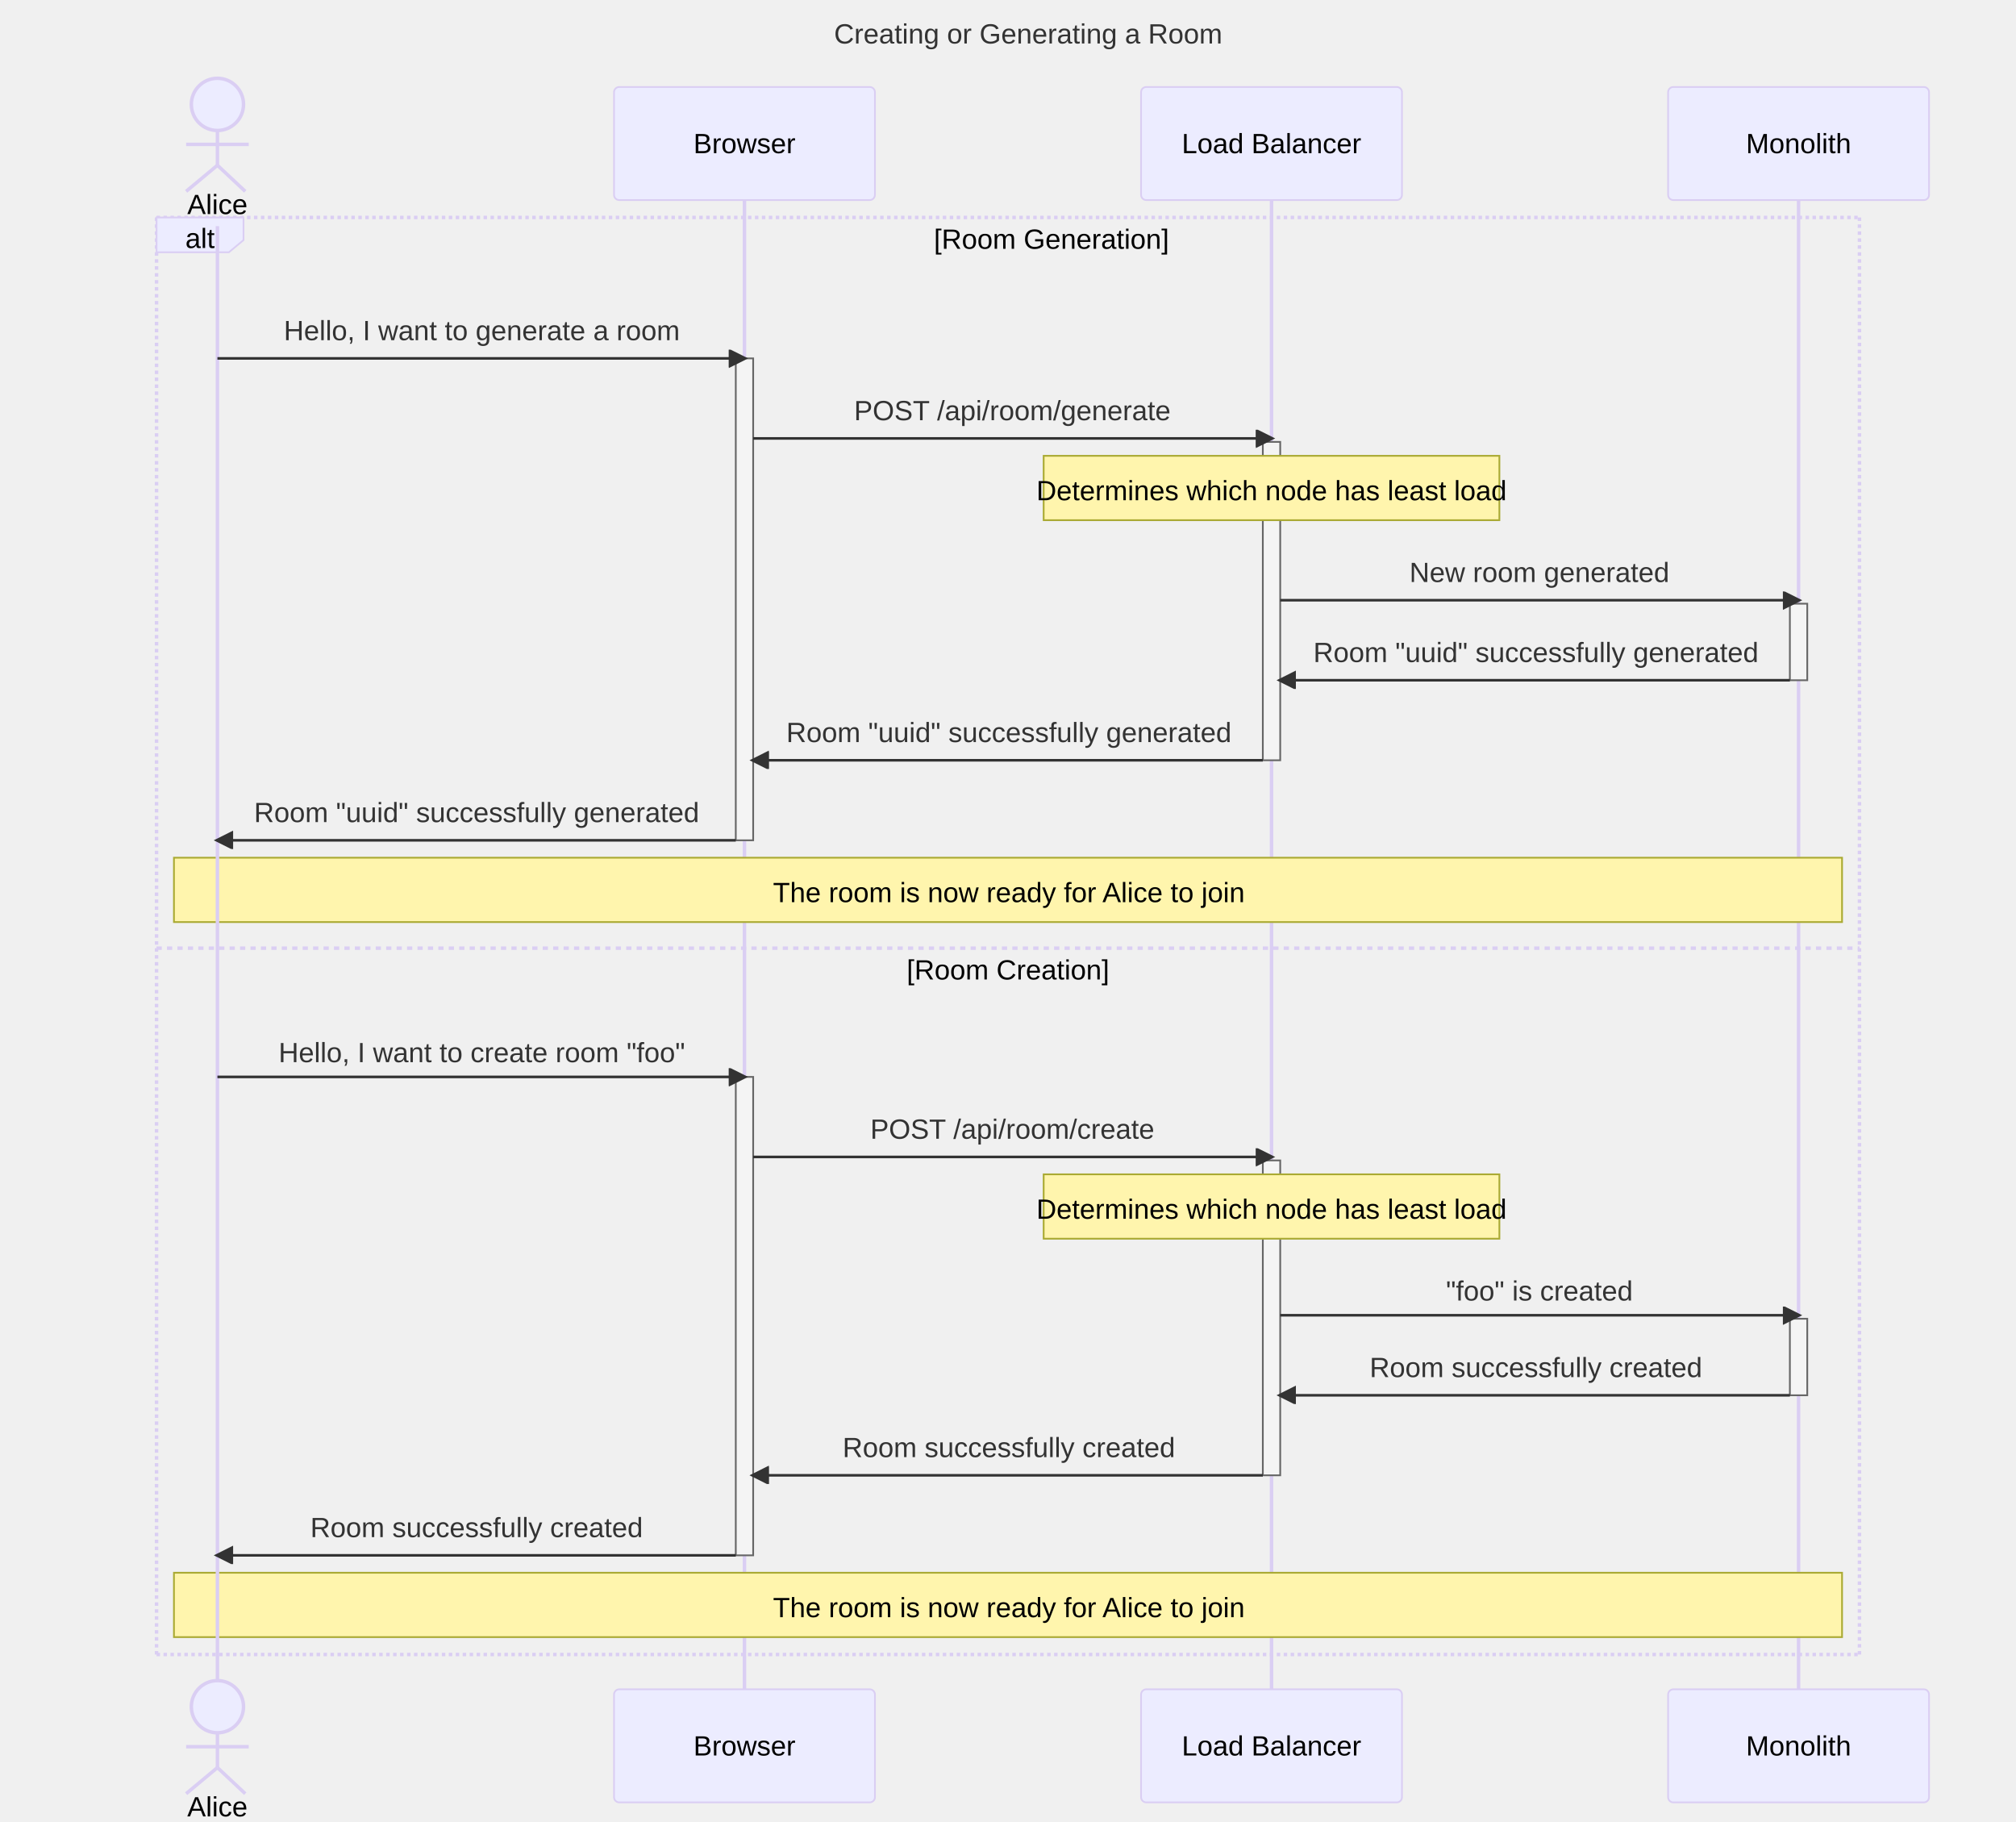
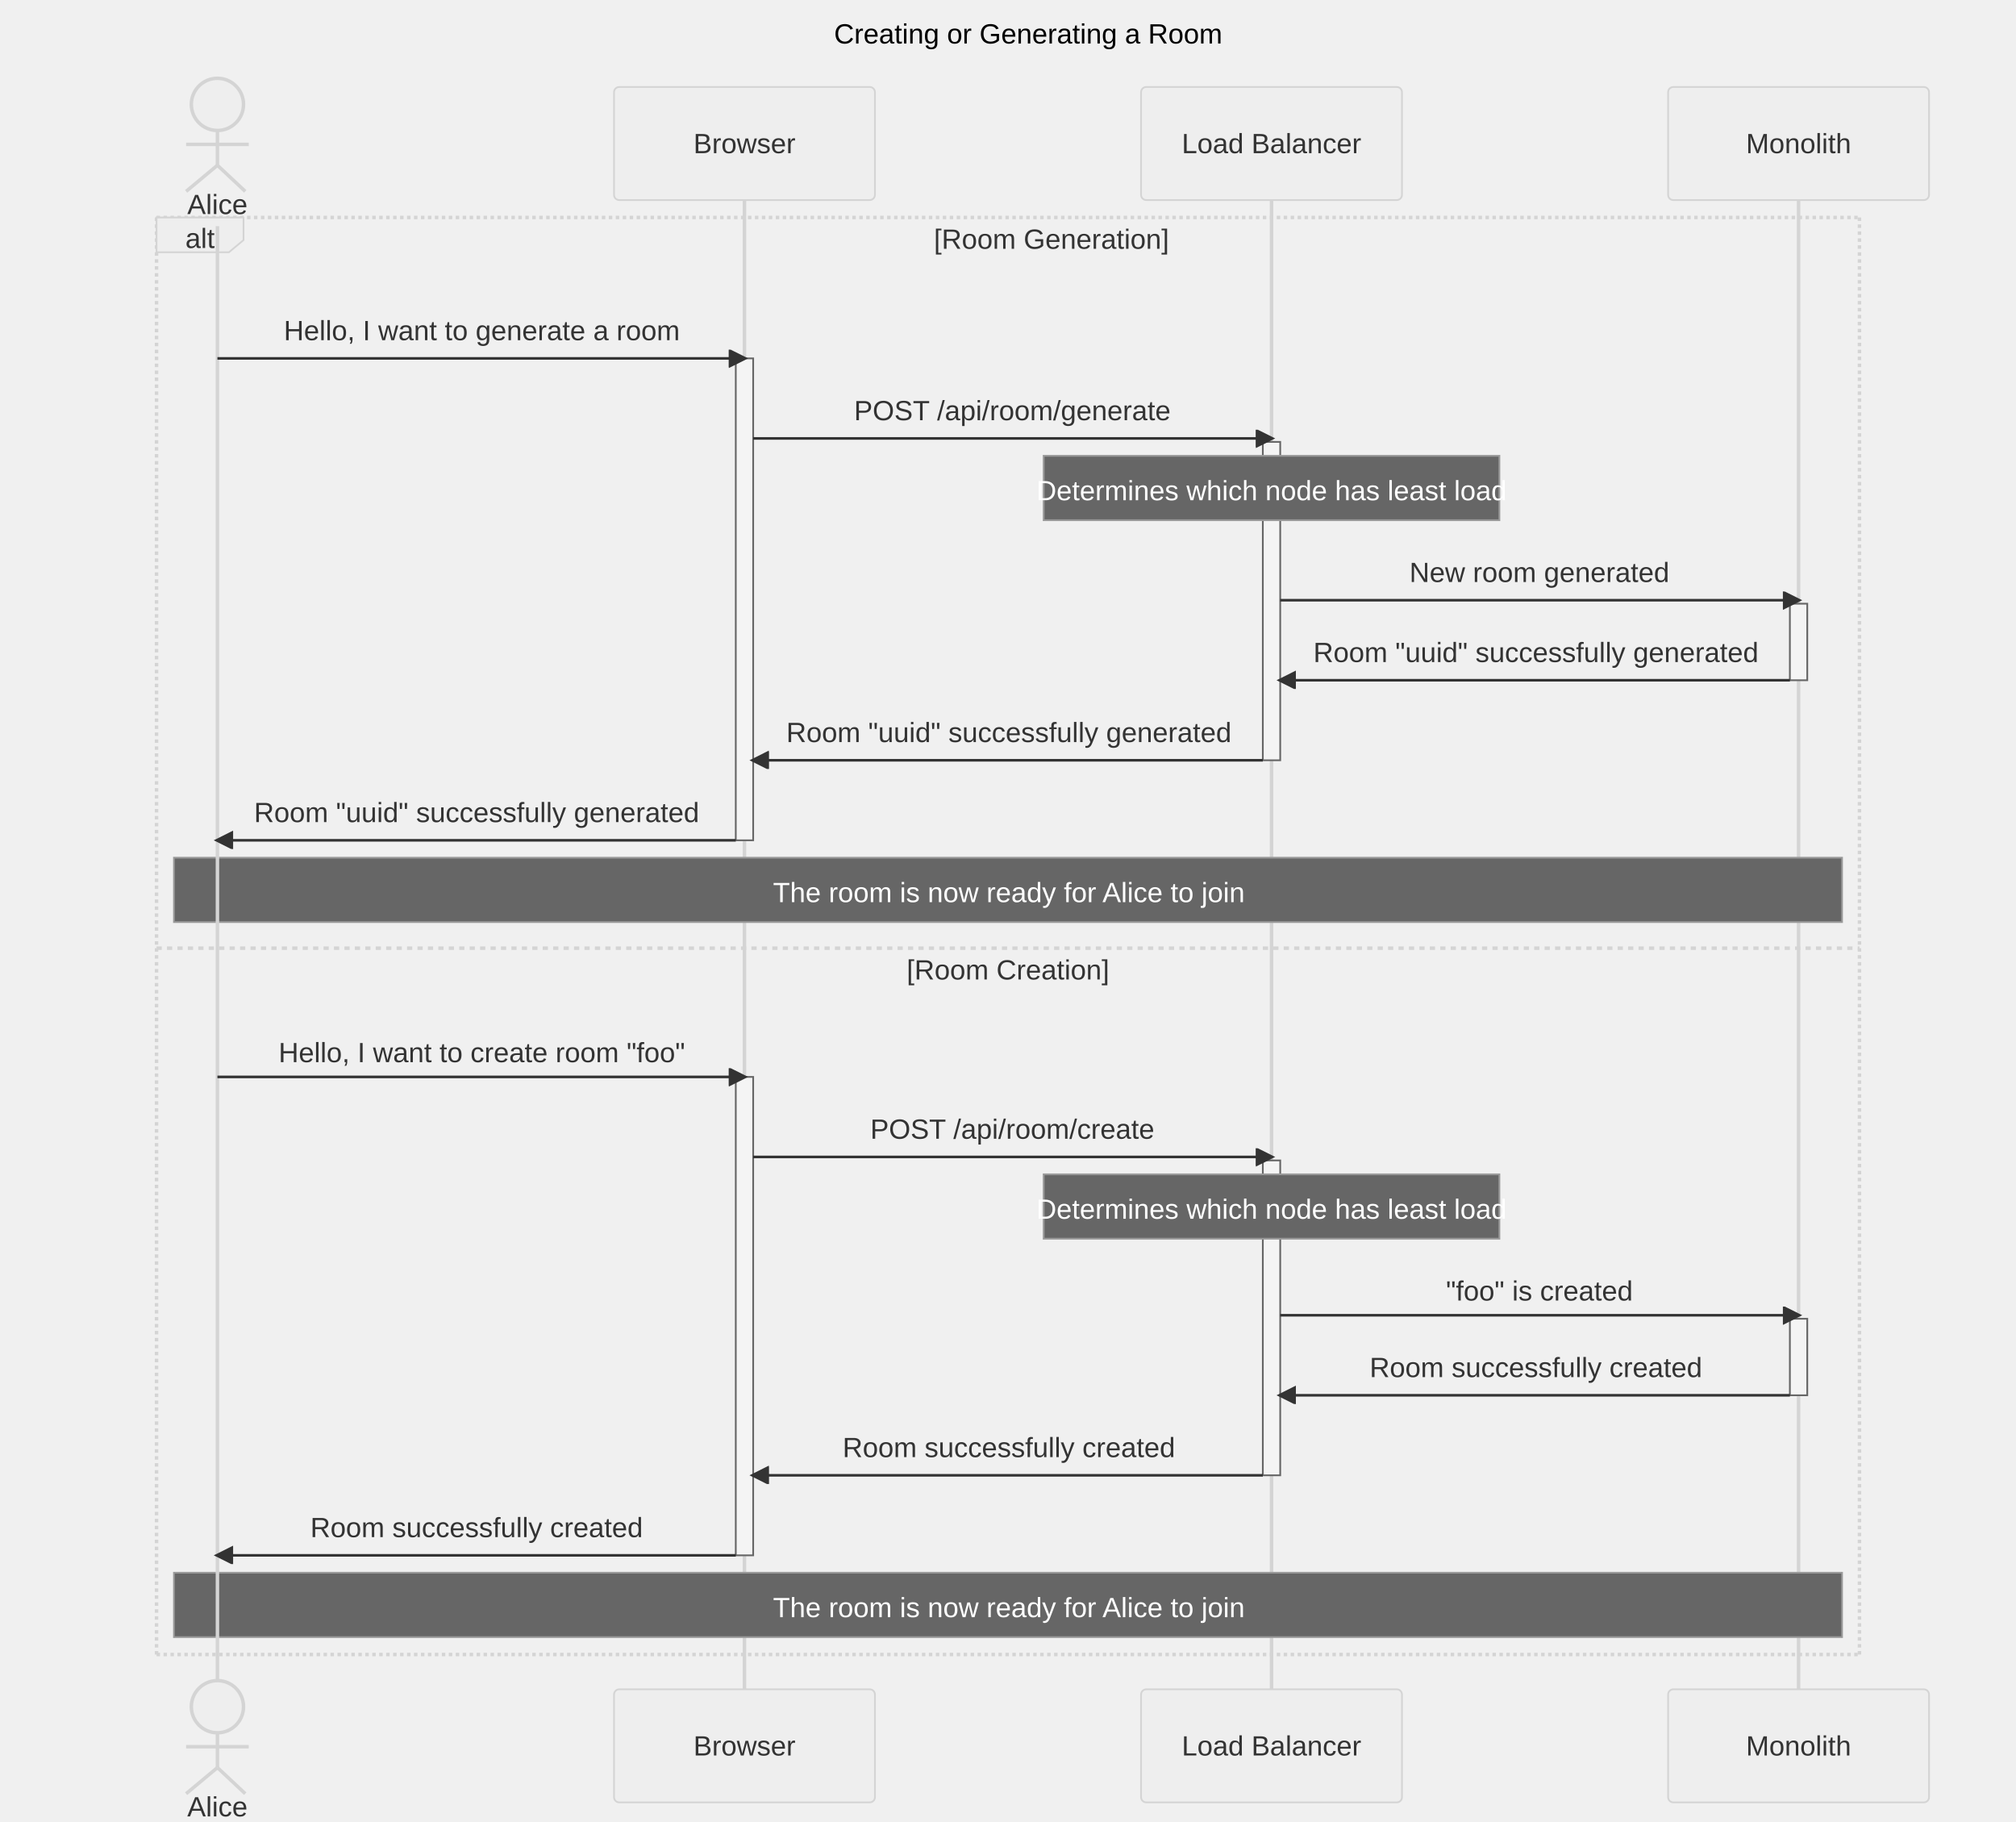
<svg xmlns="http://www.w3.org/2000/svg" aria-labelledby="chart-title-my-svg" aria-roledescription="sequence" role="graphics-document document" viewBox="-50 -50 1159 1047" style="max-width: 1159px; background-color: white;" width="100%" id="my-svg">
  <g>
    <rect class="actor" ry="3" rx="3" height="65" width="150" stroke="#666" fill="#eaeaea" y="921" x="909" />
    <text style="text-anchor: middle; font-size: 16px; font-weight: 400;" class="actor" alignment-baseline="central" dominant-baseline="central" y="953.5" x="984">
      <tspan dy="0" x="984">Monolith</tspan>
    </text>
  </g>
  <g>
    <rect class="actor" ry="3" rx="3" height="65" width="150" stroke="#666" fill="#eaeaea" y="921" x="606" />
    <text style="text-anchor: middle; font-size: 16px; font-weight: 400;" class="actor" alignment-baseline="central" dominant-baseline="central" y="953.5" x="681">
      <tspan dy="0" x="681">Load Balancer</tspan>
    </text>
  </g>
  <g>
    <rect class="actor" ry="3" rx="3" height="65" width="150" stroke="#666" fill="#eaeaea" y="921" x="303" />
    <text style="text-anchor: middle; font-size: 16px; font-weight: 400;" class="actor" alignment-baseline="central" dominant-baseline="central" y="953.5" x="378">
      <tspan dy="0" x="378">Browser</tspan>
    </text>
  </g>
  <g>
    <line stroke="#999" stroke-width="0.5px" class="200" y2="921" x2="984" y1="5" x1="984" id="actor3" />
    <g id="root-3">
      <rect class="actor" ry="3" rx="3" height="65" width="150" stroke="#666" fill="#eaeaea" y="0" x="909" />
      <text style="text-anchor: middle; font-size: 16px; font-weight: 400;" class="actor" alignment-baseline="central" dominant-baseline="central" y="32.5" x="984">
        <tspan dy="0" x="984">Monolith</tspan>
      </text>
    </g>
  </g>
  <g>
    <line stroke="#999" stroke-width="0.5px" class="200" y2="921" x2="681" y1="5" x1="681" id="actor2" />
    <g id="root-2">
      <rect class="actor" ry="3" rx="3" height="65" width="150" stroke="#666" fill="#eaeaea" y="0" x="606" />
      <text style="text-anchor: middle; font-size: 16px; font-weight: 400;" class="actor" alignment-baseline="central" dominant-baseline="central" y="32.5" x="681">
        <tspan dy="0" x="681">Load Balancer</tspan>
      </text>
    </g>
  </g>
  <g>
    <line stroke="#999" stroke-width="0.5px" class="200" y2="921" x2="378" y1="5" x1="378" id="actor1" />
    <g id="root-1">
      <rect class="actor" ry="3" rx="3" height="65" width="150" stroke="#666" fill="#eaeaea" y="0" x="303" />
      <text style="text-anchor: middle; font-size: 16px; font-weight: 400;" class="actor" alignment-baseline="central" dominant-baseline="central" y="32.5" x="378">
        <tspan dy="0" x="378">Browser</tspan>
      </text>
    </g>
  </g>
-   <style>#my-svg{font-family:"trebuchet ms",verdana,arial,sans-serif;font-size:16px;fill:#333;}#my-svg .error-icon{fill:#552222;}#my-svg .error-text{fill:#552222;stroke:#552222;}#my-svg .edge-thickness-normal{stroke-width:2px;}#my-svg .edge-thickness-thick{stroke-width:3.5px;}#my-svg .edge-pattern-solid{stroke-dasharray:0;}#my-svg .edge-pattern-dashed{stroke-dasharray:3;}#my-svg .edge-pattern-dotted{stroke-dasharray:2;}#my-svg .marker{fill:#333333;stroke:#333333;}#my-svg .marker.cross{stroke:#333333;}#my-svg svg{font-family:"trebuchet ms",verdana,arial,sans-serif;font-size:16px;}#my-svg .actor{stroke:hsl(259.626, 59.777%, 87.902%);fill:#ECECFF;}#my-svg text.actor&gt;tspan{fill:black;stroke:none;}#my-svg .actor-line{stroke:grey;}#my-svg .messageLine0{stroke-width:1.5;stroke-dasharray:none;stroke:#333;}#my-svg .messageLine1{stroke-width:1.5;stroke-dasharray:2,2;stroke:#333;}#my-svg #arrowhead path{fill:#333;stroke:#333;}#my-svg .sequenceNumber{fill:white;}#my-svg #sequencenumber{fill:#333;}#my-svg #crosshead path{fill:#333;stroke:#333;}#my-svg .messageText{fill:#333;stroke:none;}#my-svg .labelBox{stroke:hsl(259.626, 59.777%, 87.902%);fill:#ECECFF;}#my-svg .labelText,#my-svg .labelText&gt;tspan{fill:black;stroke:none;}#my-svg .loopText,#my-svg .loopText&gt;tspan{fill:black;stroke:none;}#my-svg .loopLine{stroke-width:2px;stroke-dasharray:2,2;stroke:hsl(259.626, 59.777%, 87.902%);fill:hsl(259.626, 59.777%, 87.902%);}#my-svg .note{stroke:#aaaa33;fill:#fff5ad;}#my-svg .noteText,#my-svg .noteText&gt;tspan{fill:black;stroke:none;}#my-svg .activation0{fill:#f4f4f4;stroke:#666;}#my-svg .activation1{fill:#f4f4f4;stroke:#666;}#my-svg .activation2{fill:#f4f4f4;stroke:#666;}#my-svg .actorPopupMenu{position:absolute;}#my-svg .actorPopupMenuPanel{position:absolute;fill:#ECECFF;box-shadow:0px 8px 16px 0px rgba(0,0,0,0.2);filter:drop-shadow(3px 5px 2px rgb(0 0 0 / 0.4));}#my-svg .actor-man line{stroke:hsl(259.626, 59.777%, 87.902%);fill:#ECECFF;}#my-svg .actor-man circle,#my-svg line{stroke:hsl(259.626, 59.777%, 87.902%);fill:#ECECFF;stroke-width:2px;}#my-svg :root{--mermaid-font-family:"trebuchet ms",verdana,arial,sans-serif;}</style>
+   <style>#my-svg{font-family:"trebuchet ms",verdana,arial,sans-serif;font-size:16px;fill:#000000;}#my-svg .error-icon{fill:#552222;}#my-svg .error-text{fill:#552222;stroke:#552222;}#my-svg .edge-thickness-normal{stroke-width:2px;}#my-svg .edge-thickness-thick{stroke-width:3.5px;}#my-svg .edge-pattern-solid{stroke-dasharray:0;}#my-svg .edge-pattern-dashed{stroke-dasharray:3;}#my-svg .edge-pattern-dotted{stroke-dasharray:2;}#my-svg .marker{fill:#666;stroke:#666;}#my-svg .marker.cross{stroke:#666;}#my-svg svg{font-family:"trebuchet ms",verdana,arial,sans-serif;font-size:16px;}#my-svg .actor{stroke:hsl(0, 0%, 83%);fill:#eee;}#my-svg text.actor&gt;tspan{fill:#333;stroke:none;}#my-svg .actor-line{stroke:#666;}#my-svg .messageLine0{stroke-width:1.5;stroke-dasharray:none;stroke:#333;}#my-svg .messageLine1{stroke-width:1.5;stroke-dasharray:2,2;stroke:#333;}#my-svg #arrowhead path{fill:#333;stroke:#333;}#my-svg .sequenceNumber{fill:white;}#my-svg #sequencenumber{fill:#333;}#my-svg #crosshead path{fill:#333;stroke:#333;}#my-svg .messageText{fill:#333;stroke:none;}#my-svg .labelBox{stroke:hsl(0, 0%, 83%);fill:#eee;}#my-svg .labelText,#my-svg .labelText&gt;tspan{fill:#333;stroke:none;}#my-svg .loopText,#my-svg .loopText&gt;tspan{fill:#333;stroke:none;}#my-svg .loopLine{stroke-width:2px;stroke-dasharray:2,2;stroke:hsl(0, 0%, 83%);fill:hsl(0, 0%, 83%);}#my-svg .note{stroke:#999;fill:#666;}#my-svg .noteText,#my-svg .noteText&gt;tspan{fill:#fff;stroke:none;}#my-svg .activation0{fill:#f4f4f4;stroke:#666;}#my-svg .activation1{fill:#f4f4f4;stroke:#666;}#my-svg .activation2{fill:#f4f4f4;stroke:#666;}#my-svg .actorPopupMenu{position:absolute;}#my-svg .actorPopupMenuPanel{position:absolute;fill:#eee;box-shadow:0px 8px 16px 0px rgba(0,0,0,0.2);filter:drop-shadow(3px 5px 2px rgb(0 0 0 / 0.4));}#my-svg .actor-man line{stroke:hsl(0, 0%, 83%);fill:#eee;}#my-svg .actor-man circle,#my-svg line{stroke:hsl(0, 0%, 83%);fill:#eee;stroke-width:2px;}#my-svg :root{--mermaid-font-family:"trebuchet ms",verdana,arial,sans-serif;}</style>
  <g />
  <defs>
    <symbol height="24" width="24" id="computer">
      <path d="M2 2v13h20v-13h-20zm18 11h-16v-9h16v9zm-10.228 6l.466-1h3.524l.467 1h-4.457zm14.228 3h-24l2-6h2.104l-1.33 4h18.45l-1.297-4h2.073l2 6zm-5-10h-14v-7h14v7z" transform="scale(.5)" />
    </symbol>
  </defs>
  <defs>
    <symbol clip-rule="evenodd" fill-rule="evenodd" id="database">
      <path d="M12.258.001l.256.004.255.005.253.008.251.01.249.012.247.015.246.016.242.019.241.02.239.023.236.024.233.027.231.028.229.031.225.032.223.034.22.036.217.038.214.04.211.041.208.043.205.045.201.046.198.048.194.05.191.051.187.053.183.054.18.056.175.057.172.059.168.06.163.061.16.063.155.064.15.066.074.033.073.033.071.034.07.034.069.035.068.035.067.035.066.035.064.036.064.036.062.036.06.036.06.037.058.037.058.037.055.038.055.038.053.038.052.038.051.039.05.039.048.039.047.039.045.04.044.04.043.04.041.04.04.041.039.041.037.041.036.041.034.041.033.042.032.042.03.042.029.042.027.042.026.043.024.043.023.043.021.043.02.043.018.044.017.043.015.044.013.044.012.044.011.045.009.044.007.045.006.045.004.045.002.045.001.045v17l-.001.045-.002.045-.004.045-.006.045-.007.045-.009.044-.011.045-.012.044-.013.044-.015.044-.017.043-.018.044-.02.043-.021.043-.023.043-.024.043-.026.043-.027.042-.029.042-.03.042-.032.042-.033.042-.034.041-.036.041-.037.041-.039.041-.04.041-.041.04-.043.04-.044.04-.045.04-.047.039-.048.039-.05.039-.051.039-.052.038-.053.038-.055.038-.055.038-.058.037-.058.037-.06.037-.06.036-.062.036-.064.036-.064.036-.066.035-.067.035-.068.035-.069.035-.07.034-.071.034-.073.033-.074.033-.15.066-.155.064-.16.063-.163.061-.168.06-.172.059-.175.057-.18.056-.183.054-.187.053-.191.051-.194.05-.198.048-.201.046-.205.045-.208.043-.211.041-.214.04-.217.038-.22.036-.223.034-.225.032-.229.031-.231.028-.233.027-.236.024-.239.023-.241.02-.242.019-.246.016-.247.015-.249.012-.251.01-.253.008-.255.005-.256.004-.258.001-.258-.001-.256-.004-.255-.005-.253-.008-.251-.01-.249-.012-.247-.015-.245-.016-.243-.019-.241-.02-.238-.023-.236-.024-.234-.027-.231-.028-.228-.031-.226-.032-.223-.034-.22-.036-.217-.038-.214-.04-.211-.041-.208-.043-.204-.045-.201-.046-.198-.048-.195-.05-.19-.051-.187-.053-.184-.054-.179-.056-.176-.057-.172-.059-.167-.06-.164-.061-.159-.063-.155-.064-.151-.066-.074-.033-.072-.033-.072-.034-.07-.034-.069-.035-.068-.035-.067-.035-.066-.035-.064-.036-.063-.036-.062-.036-.061-.036-.06-.037-.058-.037-.057-.037-.056-.038-.055-.038-.053-.038-.052-.038-.051-.039-.049-.039-.049-.039-.046-.039-.046-.04-.044-.04-.043-.04-.041-.04-.04-.041-.039-.041-.037-.041-.036-.041-.034-.041-.033-.042-.032-.042-.03-.042-.029-.042-.027-.042-.026-.043-.024-.043-.023-.043-.021-.043-.02-.043-.018-.044-.017-.043-.015-.044-.013-.044-.012-.044-.011-.045-.009-.044-.007-.045-.006-.045-.004-.045-.002-.045-.001-.045v-17l.001-.045.002-.045.004-.045.006-.045.007-.045.009-.044.011-.045.012-.044.013-.044.015-.044.017-.043.018-.044.02-.043.021-.043.023-.043.024-.043.026-.043.027-.042.029-.042.03-.042.032-.042.033-.042.034-.041.036-.041.037-.041.039-.041.04-.041.041-.04.043-.04.044-.04.046-.04.046-.039.049-.039.049-.039.051-.039.052-.038.053-.038.055-.038.056-.038.057-.037.058-.037.06-.037.061-.036.062-.036.063-.036.064-.036.066-.035.067-.035.068-.035.069-.035.07-.034.072-.034.072-.033.074-.033.151-.066.155-.064.159-.063.164-.061.167-.06.172-.059.176-.057.179-.056.184-.054.187-.053.19-.051.195-.05.198-.048.201-.046.204-.045.208-.043.211-.041.214-.04.217-.038.22-.036.223-.034.226-.032.228-.031.231-.028.234-.027.236-.024.238-.023.241-.02.243-.019.245-.016.247-.015.249-.012.251-.01.253-.008.255-.005.256-.004.258-.001.258.001zm-9.258 20.499v.01l.001.021.003.021.004.022.005.021.006.022.007.022.009.023.01.022.011.023.012.023.013.023.015.023.016.024.017.023.018.024.019.024.021.024.022.025.023.024.024.025.052.049.056.05.061.051.066.051.07.051.075.051.079.052.084.052.088.052.092.052.097.052.102.051.105.052.11.052.114.051.119.051.123.051.127.05.131.05.135.05.139.048.144.049.147.047.152.047.155.047.16.045.163.045.167.043.171.043.176.041.178.041.183.039.187.039.19.037.194.035.197.035.202.033.204.031.209.03.212.029.216.027.219.025.222.024.226.021.23.02.233.018.236.016.24.015.243.012.246.01.249.008.253.005.256.004.259.001.26-.001.257-.004.254-.005.25-.008.247-.011.244-.012.241-.014.237-.016.233-.018.231-.021.226-.021.224-.024.22-.026.216-.027.212-.028.21-.031.205-.031.202-.034.198-.034.194-.036.191-.037.187-.039.183-.04.179-.04.175-.042.172-.043.168-.044.163-.045.16-.046.155-.046.152-.047.148-.048.143-.049.139-.049.136-.05.131-.05.126-.05.123-.051.118-.052.114-.051.11-.052.106-.052.101-.052.096-.052.092-.052.088-.053.083-.051.079-.052.074-.052.07-.051.065-.051.06-.051.056-.05.051-.05.023-.024.023-.025.021-.024.02-.024.019-.024.018-.024.017-.024.015-.023.014-.024.013-.023.012-.023.01-.023.01-.022.008-.022.006-.022.006-.022.004-.022.004-.021.001-.021.001-.021v-4.127l-.077.055-.08.053-.083.054-.085.053-.087.052-.09.052-.093.051-.095.05-.097.05-.1.049-.102.049-.105.048-.106.047-.109.047-.111.046-.114.045-.115.045-.118.044-.12.043-.122.042-.124.042-.126.041-.128.04-.13.04-.132.038-.134.038-.135.037-.138.037-.139.035-.142.035-.143.034-.144.033-.147.032-.148.031-.15.03-.151.03-.153.029-.154.027-.156.027-.158.026-.159.025-.161.024-.162.023-.163.022-.165.021-.166.02-.167.019-.169.018-.169.017-.171.016-.173.015-.173.014-.175.013-.175.012-.177.011-.178.01-.179.008-.179.008-.181.006-.182.005-.182.004-.184.003-.184.002h-.37l-.184-.002-.184-.003-.182-.004-.182-.005-.181-.006-.179-.008-.179-.008-.178-.01-.176-.011-.176-.012-.175-.013-.173-.014-.172-.015-.171-.016-.17-.017-.169-.018-.167-.019-.166-.02-.165-.021-.163-.022-.162-.023-.161-.024-.159-.025-.157-.026-.156-.027-.155-.027-.153-.029-.151-.03-.15-.03-.148-.031-.146-.032-.145-.033-.143-.034-.141-.035-.14-.035-.137-.037-.136-.037-.134-.038-.132-.038-.13-.04-.128-.04-.126-.041-.124-.042-.122-.042-.12-.044-.117-.043-.116-.045-.113-.045-.112-.046-.109-.047-.106-.047-.105-.048-.102-.049-.1-.049-.097-.05-.095-.05-.093-.052-.09-.051-.087-.052-.085-.053-.083-.054-.08-.054-.077-.054v4.127zm0-5.654v.011l.001.021.003.021.004.021.005.022.006.022.007.022.009.022.01.022.011.023.012.023.013.023.015.024.016.023.017.024.018.024.019.024.021.024.022.024.023.025.024.024.052.05.056.05.061.05.066.051.07.051.075.052.079.051.084.052.088.052.092.052.097.052.102.052.105.052.11.051.114.051.119.052.123.05.127.051.131.05.135.049.139.049.144.048.147.048.152.047.155.046.16.045.163.045.167.044.171.042.176.042.178.04.183.04.187.038.19.037.194.036.197.034.202.033.204.032.209.03.212.028.216.027.219.025.222.024.226.022.23.02.233.018.236.016.24.014.243.012.246.01.249.008.253.006.256.003.259.001.26-.001.257-.003.254-.006.25-.008.247-.01.244-.012.241-.015.237-.016.233-.018.231-.02.226-.022.224-.024.22-.025.216-.027.212-.029.21-.03.205-.032.202-.033.198-.035.194-.036.191-.037.187-.039.183-.039.179-.041.175-.042.172-.043.168-.044.163-.045.16-.045.155-.047.152-.047.148-.048.143-.048.139-.05.136-.049.131-.05.126-.051.123-.051.118-.051.114-.052.11-.052.106-.052.101-.052.096-.052.092-.052.088-.052.083-.052.079-.052.074-.051.07-.052.065-.051.06-.05.056-.051.051-.049.023-.025.023-.024.021-.025.02-.024.019-.024.018-.024.017-.024.015-.023.014-.023.013-.024.012-.022.01-.023.01-.023.008-.022.006-.022.006-.022.004-.021.004-.022.001-.021.001-.021v-4.139l-.077.054-.08.054-.083.054-.085.052-.087.053-.09.051-.093.051-.095.051-.097.05-.1.049-.102.049-.105.048-.106.047-.109.047-.111.046-.114.045-.115.044-.118.044-.12.044-.122.042-.124.042-.126.041-.128.04-.13.039-.132.039-.134.038-.135.037-.138.036-.139.036-.142.035-.143.033-.144.033-.147.033-.148.031-.15.03-.151.03-.153.028-.154.028-.156.027-.158.026-.159.025-.161.024-.162.023-.163.022-.165.021-.166.02-.167.019-.169.018-.169.017-.171.016-.173.015-.173.014-.175.013-.175.012-.177.011-.178.009-.179.009-.179.007-.181.007-.182.005-.182.004-.184.003-.184.002h-.37l-.184-.002-.184-.003-.182-.004-.182-.005-.181-.007-.179-.007-.179-.009-.178-.009-.176-.011-.176-.012-.175-.013-.173-.014-.172-.015-.171-.016-.17-.017-.169-.018-.167-.019-.166-.02-.165-.021-.163-.022-.162-.023-.161-.024-.159-.025-.157-.026-.156-.027-.155-.028-.153-.028-.151-.03-.15-.03-.148-.031-.146-.033-.145-.033-.143-.033-.141-.035-.14-.036-.137-.036-.136-.037-.134-.038-.132-.039-.13-.039-.128-.04-.126-.041-.124-.042-.122-.043-.12-.043-.117-.044-.116-.044-.113-.046-.112-.046-.109-.046-.106-.047-.105-.048-.102-.049-.1-.049-.097-.05-.095-.051-.093-.051-.09-.051-.087-.053-.085-.052-.083-.054-.08-.054-.077-.054v4.139zm0-5.666v.011l.001.02.003.022.004.021.005.022.006.021.007.022.009.023.01.022.011.023.012.023.013.023.015.023.016.024.017.024.018.023.019.024.021.025.022.024.023.024.024.025.052.05.056.05.061.05.066.051.07.051.075.052.079.051.084.052.088.052.092.052.097.052.102.052.105.051.11.052.114.051.119.051.123.051.127.05.131.05.135.05.139.049.144.048.147.048.152.047.155.046.16.045.163.045.167.043.171.043.176.042.178.04.183.04.187.038.19.037.194.036.197.034.202.033.204.032.209.03.212.028.216.027.219.025.222.024.226.021.23.02.233.018.236.017.24.014.243.012.246.01.249.008.253.006.256.003.259.001.26-.001.257-.003.254-.006.25-.008.247-.01.244-.013.241-.014.237-.016.233-.018.231-.02.226-.022.224-.024.22-.025.216-.027.212-.029.21-.03.205-.032.202-.033.198-.035.194-.036.191-.037.187-.039.183-.039.179-.041.175-.042.172-.043.168-.044.163-.045.16-.045.155-.047.152-.047.148-.048.143-.049.139-.049.136-.049.131-.051.126-.05.123-.051.118-.052.114-.051.11-.052.106-.052.101-.052.096-.052.092-.052.088-.052.083-.052.079-.052.074-.052.07-.051.065-.051.06-.051.056-.05.051-.049.023-.025.023-.025.021-.024.02-.024.019-.024.018-.024.017-.024.015-.023.014-.024.013-.023.012-.023.01-.022.01-.023.008-.022.006-.022.006-.022.004-.022.004-.021.001-.021.001-.021v-4.153l-.077.054-.08.054-.083.053-.085.053-.087.053-.09.051-.093.051-.095.051-.097.05-.1.049-.102.048-.105.048-.106.048-.109.046-.111.046-.114.046-.115.044-.118.044-.12.043-.122.043-.124.042-.126.041-.128.04-.13.039-.132.039-.134.038-.135.037-.138.036-.139.036-.142.034-.143.034-.144.033-.147.032-.148.032-.15.03-.151.03-.153.028-.154.028-.156.027-.158.026-.159.024-.161.024-.162.023-.163.023-.165.021-.166.02-.167.019-.169.018-.169.017-.171.016-.173.015-.173.014-.175.013-.175.012-.177.01-.178.01-.179.009-.179.007-.181.006-.182.006-.182.004-.184.003-.184.001-.185.001-.185-.001-.184-.001-.184-.003-.182-.004-.182-.006-.181-.006-.179-.007-.179-.009-.178-.01-.176-.01-.176-.012-.175-.013-.173-.014-.172-.015-.171-.016-.17-.017-.169-.018-.167-.019-.166-.02-.165-.021-.163-.023-.162-.023-.161-.024-.159-.024-.157-.026-.156-.027-.155-.028-.153-.028-.151-.03-.15-.03-.148-.032-.146-.032-.145-.033-.143-.034-.141-.034-.14-.036-.137-.036-.136-.037-.134-.038-.132-.039-.13-.039-.128-.041-.126-.041-.124-.041-.122-.043-.12-.043-.117-.044-.116-.044-.113-.046-.112-.046-.109-.046-.106-.048-.105-.048-.102-.048-.1-.05-.097-.049-.095-.051-.093-.051-.09-.052-.087-.052-.085-.053-.083-.053-.08-.054-.077-.054v4.153zm8.74-8.179l-.257.004-.254.005-.25.008-.247.011-.244.012-.241.014-.237.016-.233.018-.231.021-.226.022-.224.023-.22.026-.216.027-.212.028-.21.031-.205.032-.202.033-.198.034-.194.036-.191.038-.187.038-.183.04-.179.041-.175.042-.172.043-.168.043-.163.045-.16.046-.155.046-.152.048-.148.048-.143.048-.139.049-.136.05-.131.05-.126.051-.123.051-.118.051-.114.052-.11.052-.106.052-.101.052-.096.052-.092.052-.088.052-.083.052-.079.052-.074.051-.07.052-.065.051-.06.05-.056.05-.051.05-.023.025-.023.024-.021.024-.02.025-.019.024-.018.024-.017.023-.015.024-.014.023-.013.023-.012.023-.01.023-.01.022-.008.022-.006.023-.006.021-.004.022-.004.021-.001.021-.001.021.001.021.001.021.004.021.004.022.006.021.006.023.008.022.01.022.01.023.012.023.013.023.014.023.015.024.017.023.018.024.019.024.02.025.021.024.023.024.023.025.051.05.056.05.06.05.065.051.07.052.074.051.079.052.083.052.088.052.092.052.096.052.101.052.106.052.11.052.114.052.118.051.123.051.126.051.131.05.136.05.139.049.143.048.148.048.152.048.155.046.16.046.163.045.168.043.172.043.175.042.179.041.183.04.187.038.191.038.194.036.198.034.202.033.205.032.21.031.212.028.216.027.22.026.224.023.226.022.231.021.233.018.237.016.241.014.244.012.247.011.25.008.254.005.257.004.26.001.26-.001.257-.004.254-.005.25-.008.247-.011.244-.012.241-.014.237-.016.233-.018.231-.021.226-.022.224-.023.22-.026.216-.027.212-.028.21-.031.205-.032.202-.033.198-.034.194-.036.191-.038.187-.038.183-.04.179-.041.175-.042.172-.043.168-.043.163-.045.16-.046.155-.046.152-.048.148-.048.143-.048.139-.049.136-.05.131-.05.126-.051.123-.051.118-.051.114-.052.11-.052.106-.052.101-.052.096-.052.092-.052.088-.052.083-.052.079-.052.074-.051.07-.052.065-.051.06-.05.056-.05.051-.05.023-.025.023-.024.021-.024.02-.025.019-.024.018-.024.017-.023.015-.024.014-.023.013-.023.012-.023.01-.023.01-.022.008-.022.006-.023.006-.021.004-.022.004-.021.001-.021.001-.021-.001-.021-.001-.021-.004-.021-.004-.022-.006-.021-.006-.023-.008-.022-.01-.022-.01-.023-.012-.023-.013-.023-.014-.023-.015-.024-.017-.023-.018-.024-.019-.024-.02-.025-.021-.024-.023-.024-.023-.025-.051-.05-.056-.05-.06-.05-.065-.051-.07-.052-.074-.051-.079-.052-.083-.052-.088-.052-.092-.052-.096-.052-.101-.052-.106-.052-.11-.052-.114-.052-.118-.051-.123-.051-.126-.051-.131-.05-.136-.05-.139-.049-.143-.048-.148-.048-.152-.048-.155-.046-.16-.046-.163-.045-.168-.043-.172-.043-.175-.042-.179-.041-.183-.04-.187-.038-.191-.038-.194-.036-.198-.034-.202-.033-.205-.032-.21-.031-.212-.028-.216-.027-.22-.026-.224-.023-.226-.022-.231-.021-.233-.018-.237-.016-.241-.014-.244-.012-.247-.011-.25-.008-.254-.005-.257-.004-.26-.001-.26.001z" transform="scale(.5)" />
    </symbol>
  </defs>
  <defs>
    <symbol height="24" width="24" id="clock">
      <path d="M12 2c5.514 0 10 4.486 10 10s-4.486 10-10 10-10-4.486-10-10 4.486-10 10-10zm0-2c-6.627 0-12 5.373-12 12s5.373 12 12 12 12-5.373 12-12-5.373-12-12-12zm5.848 12.459c.202.038.202.333.001.372-1.907.361-6.045 1.111-6.547 1.111-.719 0-1.301-.582-1.301-1.301 0-.512.77-5.447 1.125-7.445.034-.192.312-.181.343.014l.985 6.238 5.394 1.011z" transform="scale(.5)" />
    </symbol>
  </defs>
  <defs>
    <marker orient="auto" markerHeight="12" markerWidth="12" markerUnits="userSpaceOnUse" refY="5" refX="9" id="arrowhead">
      <path d="M 0 0 L 10 5 L 0 10 z" />
    </marker>
  </defs>
  <defs>
    <marker refY="5" refX="4" orient="auto" markerHeight="8" markerWidth="15" id="crosshead">
      <path style="stroke-dasharray: 0, 0;" d="M 1,2 L 6,7 M 6,2 L 1,7" stroke-width="1pt" stroke="#000000" fill="none" />
    </marker>
  </defs>
  <defs>
    <marker orient="auto" markerHeight="28" markerWidth="20" refY="7" refX="18" id="filled-head">
      <path d="M 18,7 L9,13 L14,7 L9,1 Z" />
    </marker>
  </defs>
  <defs>
    <marker orient="auto" markerHeight="40" markerWidth="60" refY="15" refX="15" id="sequencenumber">
      <circle r="6" cy="15" cx="15" />
    </marker>
  </defs>
  <g>
    <rect class="activation0" ry="0" rx="0" height="277" width="10" stroke="#666" fill="#EDF2AE" y="156" x="373" />
  </g>
  <g>
    <rect class="activation0" ry="0" rx="0" height="183" width="10" stroke="#666" fill="#EDF2AE" y="204" x="676" />
  </g>
  <g>
    <rect class="note" ry="0" rx="0" height="37" width="262" stroke="#666" fill="#EDF2AE" y="212" x="550" />
    <text style="font-size: 16px; font-weight: 400;" dy="1em" class="noteText" alignment-baseline="middle" dominant-baseline="middle" text-anchor="middle" y="217" x="681">
      <tspan x="681">Determines which node has least load</tspan>
    </text>
  </g>
  <g>
    <rect class="activation0" ry="0" rx="0" height="44" width="10" stroke="#666" fill="#EDF2AE" y="297" x="979" />
  </g>
  <g>
    <rect class="note" ry="0" rx="0" height="37" width="959" stroke="#666" fill="#EDF2AE" y="443" x="50" />
    <text style="font-size: 16px; font-weight: 400;" dy="1em" class="noteText" alignment-baseline="middle" dominant-baseline="middle" text-anchor="middle" y="448" x="530">
      <tspan x="530">The room is now ready for Alice to join</tspan>
    </text>
  </g>
  <g>
    <rect class="activation0" ry="0" rx="0" height="275" width="10" stroke="#666" fill="#EDF2AE" y="569" x="373" />
  </g>
  <g>
    <rect class="activation0" ry="0" rx="0" height="181" width="10" stroke="#666" fill="#EDF2AE" y="617" x="676" />
  </g>
  <g>
    <rect class="note" ry="0" rx="0" height="37" width="262" stroke="#666" fill="#EDF2AE" y="625" x="550" />
    <text style="font-size: 16px; font-weight: 400;" dy="1em" class="noteText" alignment-baseline="middle" dominant-baseline="middle" text-anchor="middle" y="630" x="681">
      <tspan x="681">Determines which node has least load</tspan>
    </text>
  </g>
  <g>
    <rect class="activation0" ry="0" rx="0" height="44" width="10" stroke="#666" fill="#EDF2AE" y="708" x="979" />
  </g>
  <g>
    <rect class="note" ry="0" rx="0" height="37" width="959" stroke="#666" fill="#EDF2AE" y="854" x="50" />
    <text style="font-size: 16px; font-weight: 400;" dy="1em" class="noteText" alignment-baseline="middle" dominant-baseline="middle" text-anchor="middle" y="859" x="530">
      <tspan x="530">The room is now ready for Alice to join</tspan>
    </text>
  </g>
  <g>
    <line class="loopLine" y2="75" x2="1019" y1="75" x1="40" />
    <line class="loopLine" y2="901" x2="1019" y1="75" x1="1019" />
    <line class="loopLine" y2="901" x2="1019" y1="901" x1="40" />
    <line class="loopLine" y2="901" x2="40" y1="75" x1="40" />
    <line style="stroke-dasharray: 3, 3;" class="loopLine" y2="495" x2="1019" y1="495" x1="40" />
    <polygon class="labelBox" points="40,75 90,75 90,88 81.6,95 40,95" />
    <text style="font-size: 16px; font-weight: 400;" class="labelText" alignment-baseline="middle" dominant-baseline="middle" text-anchor="middle" y="88" x="65">alt</text>
    <text style="font-size: 16px; font-weight: 400;" class="loopText" text-anchor="middle" y="93" x="554.5">
      <tspan x="554.5">[Room Generation]</tspan>
    </text>
    <text style="font-size: 16px; font-weight: 400;" class="loopText" text-anchor="middle" y="513" x="529.5">[Room Creation]</text>
  </g>
  <line stroke="#999" stroke-width="0.5px" class="200" y2="921" x2="75" y1="80" x1="75" id="actor0" />
  <g class="actor-man">
    <line y2="45" x2="75" y1="25" x1="75" id="actor-man-torso0" />
    <line y2="33" x2="93" y1="33" x1="57" id="actor-man-arms0" />
    <line y2="45" x2="75" y1="60" x1="57" />
    <line y2="60" x2="91" y1="45" x1="75" />
    <circle height="65" width="150" r="15" cy="10" cx="75" />
    <text style="text-anchor: middle; font-size: 16px; font-weight: 400;" class="actor" alignment-baseline="central" dominant-baseline="central" y="67.5" x="75">
      <tspan dy="0" x="75">Alice</tspan>
    </text>
  </g>
  <text style="font-size: 16px; font-weight: 400;" dy="1em" class="messageText" alignment-baseline="middle" dominant-baseline="middle" text-anchor="middle" y="125" x="227">Hello, I want to generate a room</text>
  <line style="fill: none;" marker-end="url(#arrowhead)" stroke="none" stroke-width="2" class="messageLine0" y2="156" x2="378" y1="156" x1="75" />
  <text style="font-size: 16px; font-weight: 400;" dy="1em" class="messageText" alignment-baseline="middle" dominant-baseline="middle" text-anchor="middle" y="171" x="532">POST /api/room/generate</text>
  <line style="fill: none;" marker-end="url(#arrowhead)" stroke="none" stroke-width="2" class="messageLine0" y2="202" x2="681" y1="202" x1="383" />
  <text style="font-size: 16px; font-weight: 400;" dy="1em" class="messageText" alignment-baseline="middle" dominant-baseline="middle" text-anchor="middle" y="264" x="835">New room generated</text>
  <line style="fill: none;" marker-end="url(#arrowhead)" stroke="none" stroke-width="2" class="messageLine0" y2="295" x2="984" y1="295" x1="686" />
  <text style="font-size: 16px; font-weight: 400;" dy="1em" class="messageText" alignment-baseline="middle" dominant-baseline="middle" text-anchor="middle" y="310" x="833">Room "uuid" successfully generated</text>
  <line style="fill: none;" marker-end="url(#arrowhead)" stroke="none" stroke-width="2" class="messageLine0" y2="341" x2="686" y1="341" x1="979" />
  <text style="font-size: 16px; font-weight: 400;" dy="1em" class="messageText" alignment-baseline="middle" dominant-baseline="middle" text-anchor="middle" y="356" x="530">Room "uuid" successfully generated</text>
  <line style="fill: none;" marker-end="url(#arrowhead)" stroke="none" stroke-width="2" class="messageLine0" y2="387" x2="383" y1="387" x1="676" />
  <text style="font-size: 16px; font-weight: 400;" dy="1em" class="messageText" alignment-baseline="middle" dominant-baseline="middle" text-anchor="middle" y="402" x="224">Room "uuid" successfully generated</text>
  <line style="fill: none;" marker-end="url(#arrowhead)" stroke="none" stroke-width="2" class="messageLine0" y2="433" x2="75" y1="433" x1="373" />
  <text style="font-size: 16px; font-weight: 400;" dy="1em" class="messageText" alignment-baseline="middle" dominant-baseline="middle" text-anchor="middle" y="540" x="227">Hello, I want to create room "foo"</text>
  <line style="fill: none;" marker-end="url(#arrowhead)" stroke="none" stroke-width="2" class="messageLine0" y2="569" x2="378" y1="569" x1="75" />
  <text style="font-size: 16px; font-weight: 400;" dy="1em" class="messageText" alignment-baseline="middle" dominant-baseline="middle" text-anchor="middle" y="584" x="532">POST /api/room/create</text>
  <line style="fill: none;" marker-end="url(#arrowhead)" stroke="none" stroke-width="2" class="messageLine0" y2="615" x2="681" y1="615" x1="383" />
  <text style="font-size: 16px; font-weight: 400;" dy="1em" class="messageText" alignment-baseline="middle" dominant-baseline="middle" text-anchor="middle" y="677" x="835">"foo" is created</text>
  <line style="fill: none;" marker-end="url(#arrowhead)" stroke="none" stroke-width="2" class="messageLine0" y2="706" x2="984" y1="706" x1="686" />
  <text style="font-size: 16px; font-weight: 400;" dy="1em" class="messageText" alignment-baseline="middle" dominant-baseline="middle" text-anchor="middle" y="721" x="833">Room successfully created</text>
  <line style="fill: none;" marker-end="url(#arrowhead)" stroke="none" stroke-width="2" class="messageLine0" y2="752" x2="686" y1="752" x1="979" />
  <text style="font-size: 16px; font-weight: 400;" dy="1em" class="messageText" alignment-baseline="middle" dominant-baseline="middle" text-anchor="middle" y="767" x="530">Room successfully created</text>
  <line style="fill: none;" marker-end="url(#arrowhead)" stroke="none" stroke-width="2" class="messageLine0" y2="798" x2="383" y1="798" x1="676" />
  <text style="font-size: 16px; font-weight: 400;" dy="1em" class="messageText" alignment-baseline="middle" dominant-baseline="middle" text-anchor="middle" y="813" x="224">Room successfully created</text>
  <line style="fill: none;" marker-end="url(#arrowhead)" stroke="none" stroke-width="2" class="messageLine0" y2="844" x2="75" y1="844" x1="373" />
  <g class="actor-man">
    <line y2="966" x2="75" y1="946" x1="75" id="actor-man-torso3" />
    <line y2="954" x2="93" y1="954" x1="57" id="actor-man-arms3" />
    <line y2="966" x2="75" y1="981" x1="57" />
    <line y2="981" x2="91" y1="966" x1="75" />
    <circle height="65" width="150" r="15" cy="931" cx="75" />
    <text style="text-anchor: middle; font-size: 16px; font-weight: 400;" class="actor" alignment-baseline="central" dominant-baseline="central" y="988.5" x="75">
      <tspan dy="0" x="75">Alice</tspan>
    </text>
  </g>
  <text y="-25" x="429.5">Creating or Generating a Room</text>
</svg>
